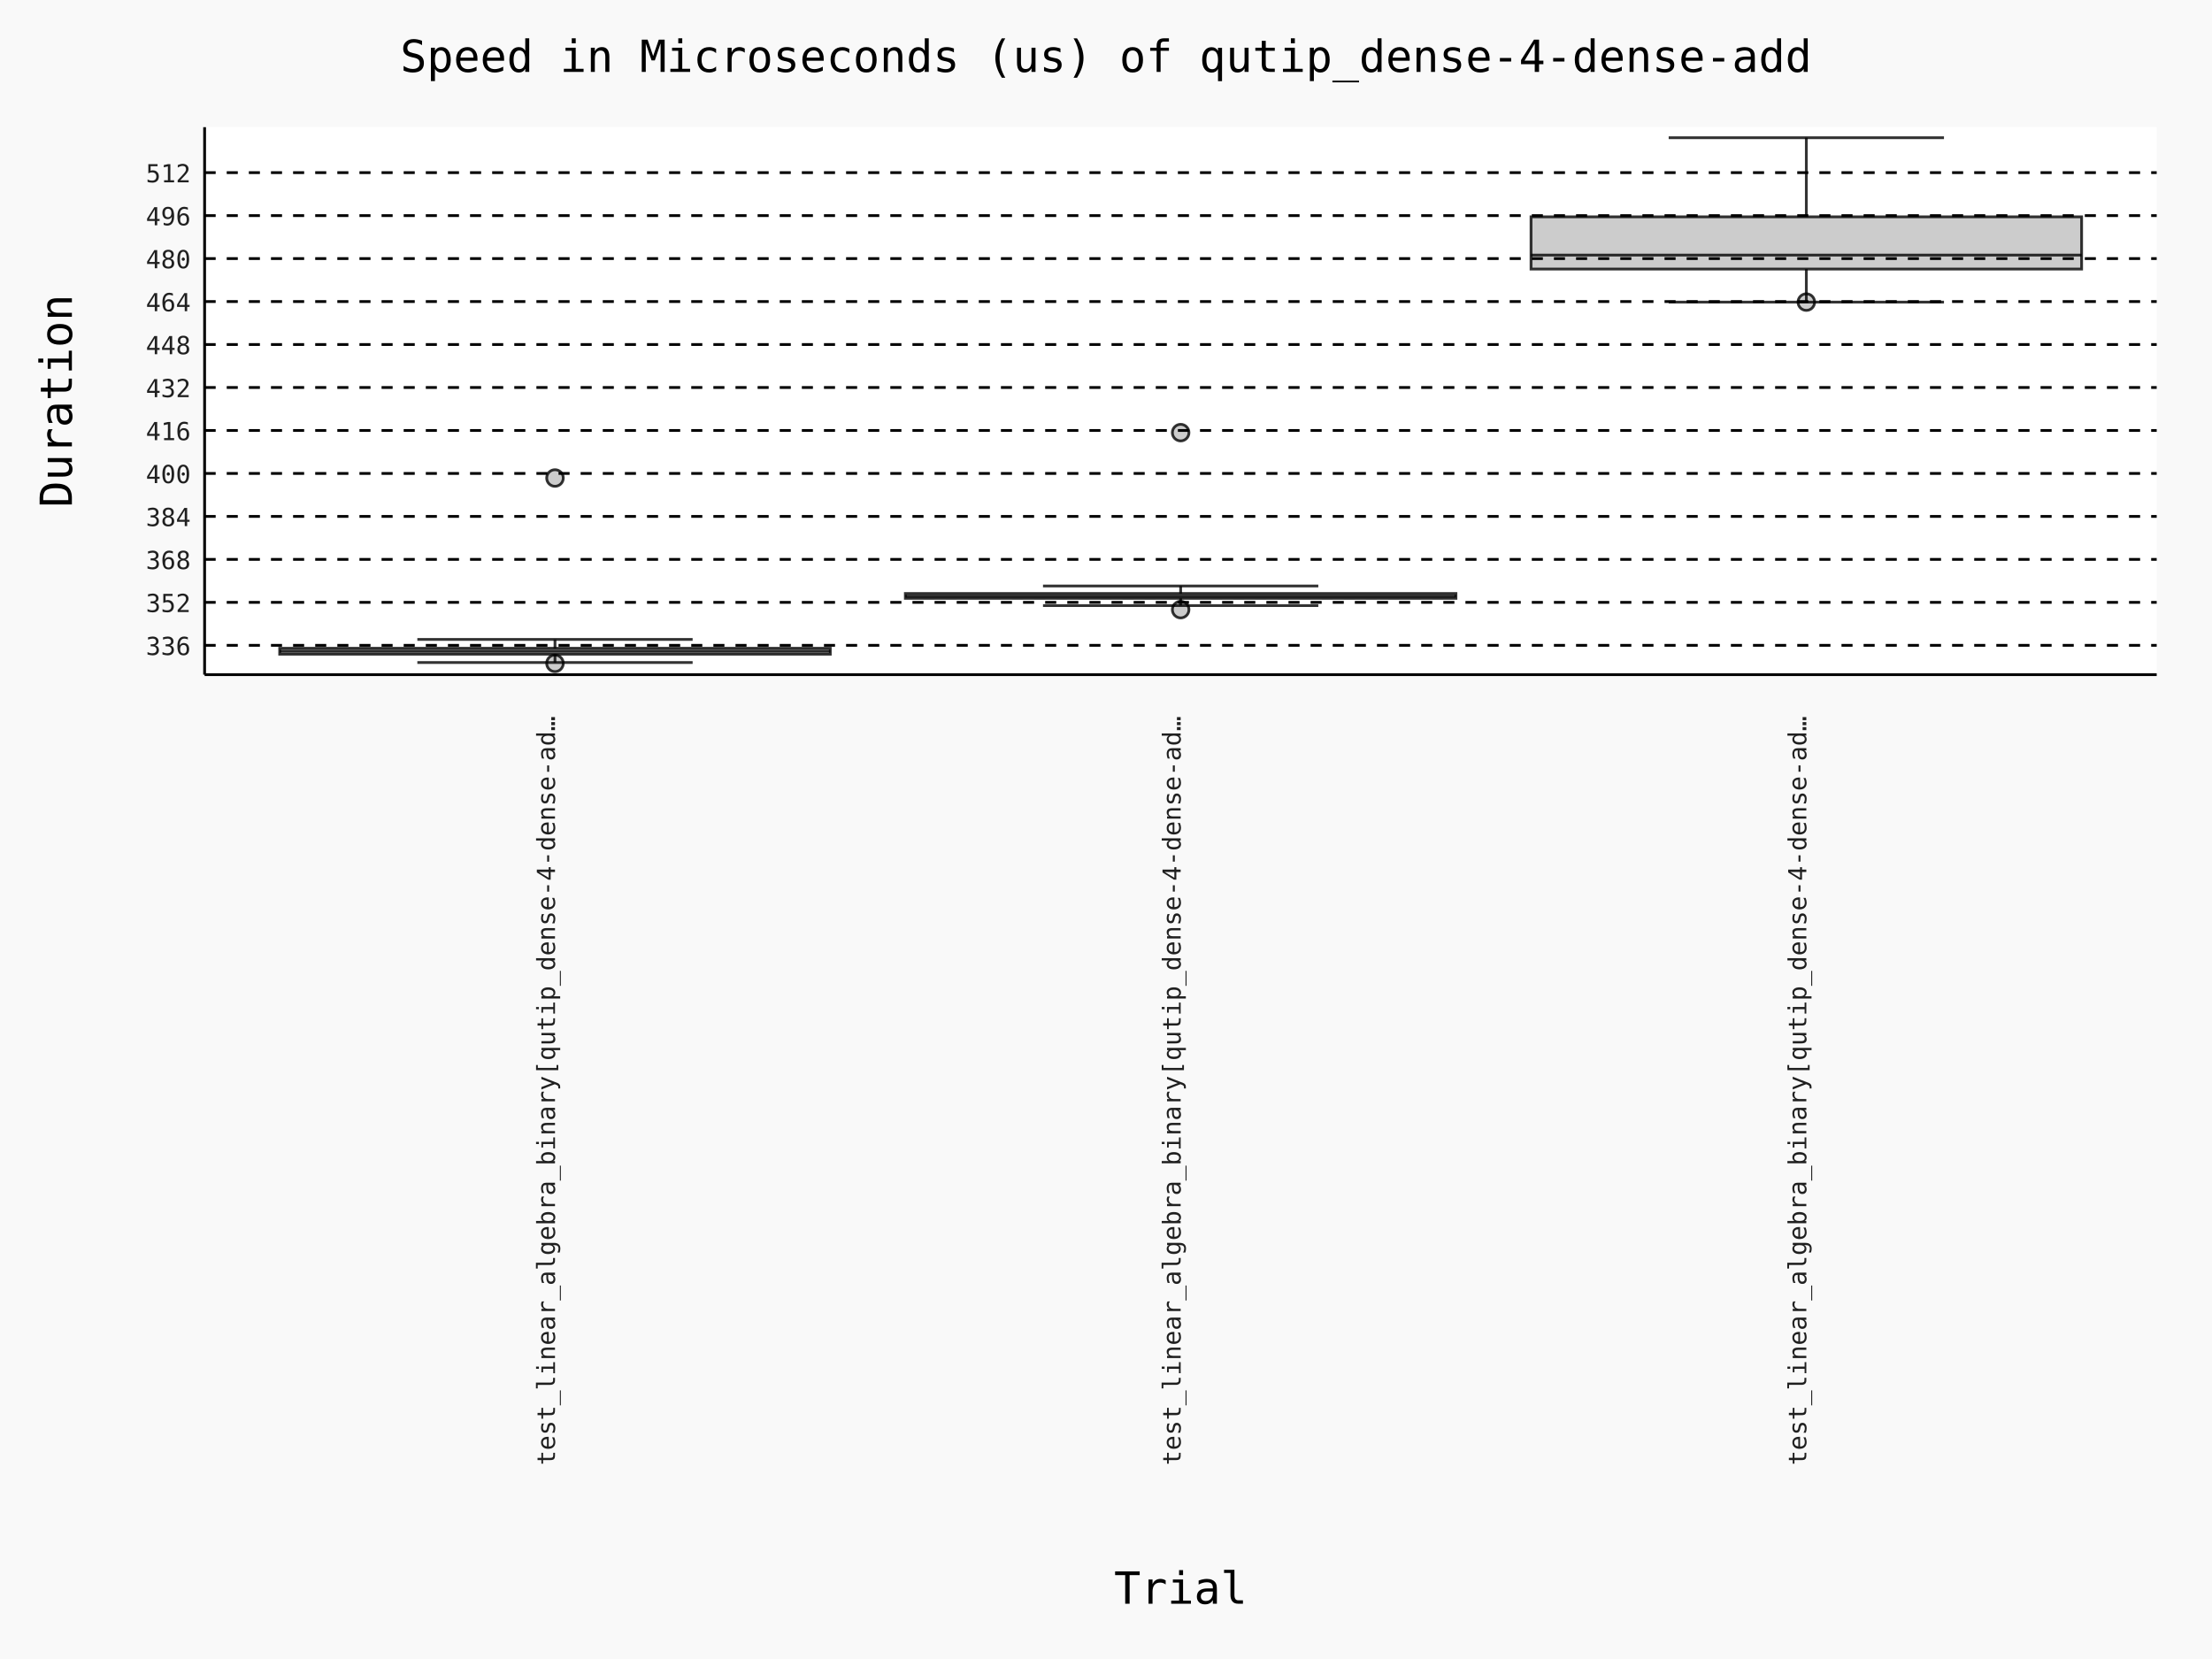
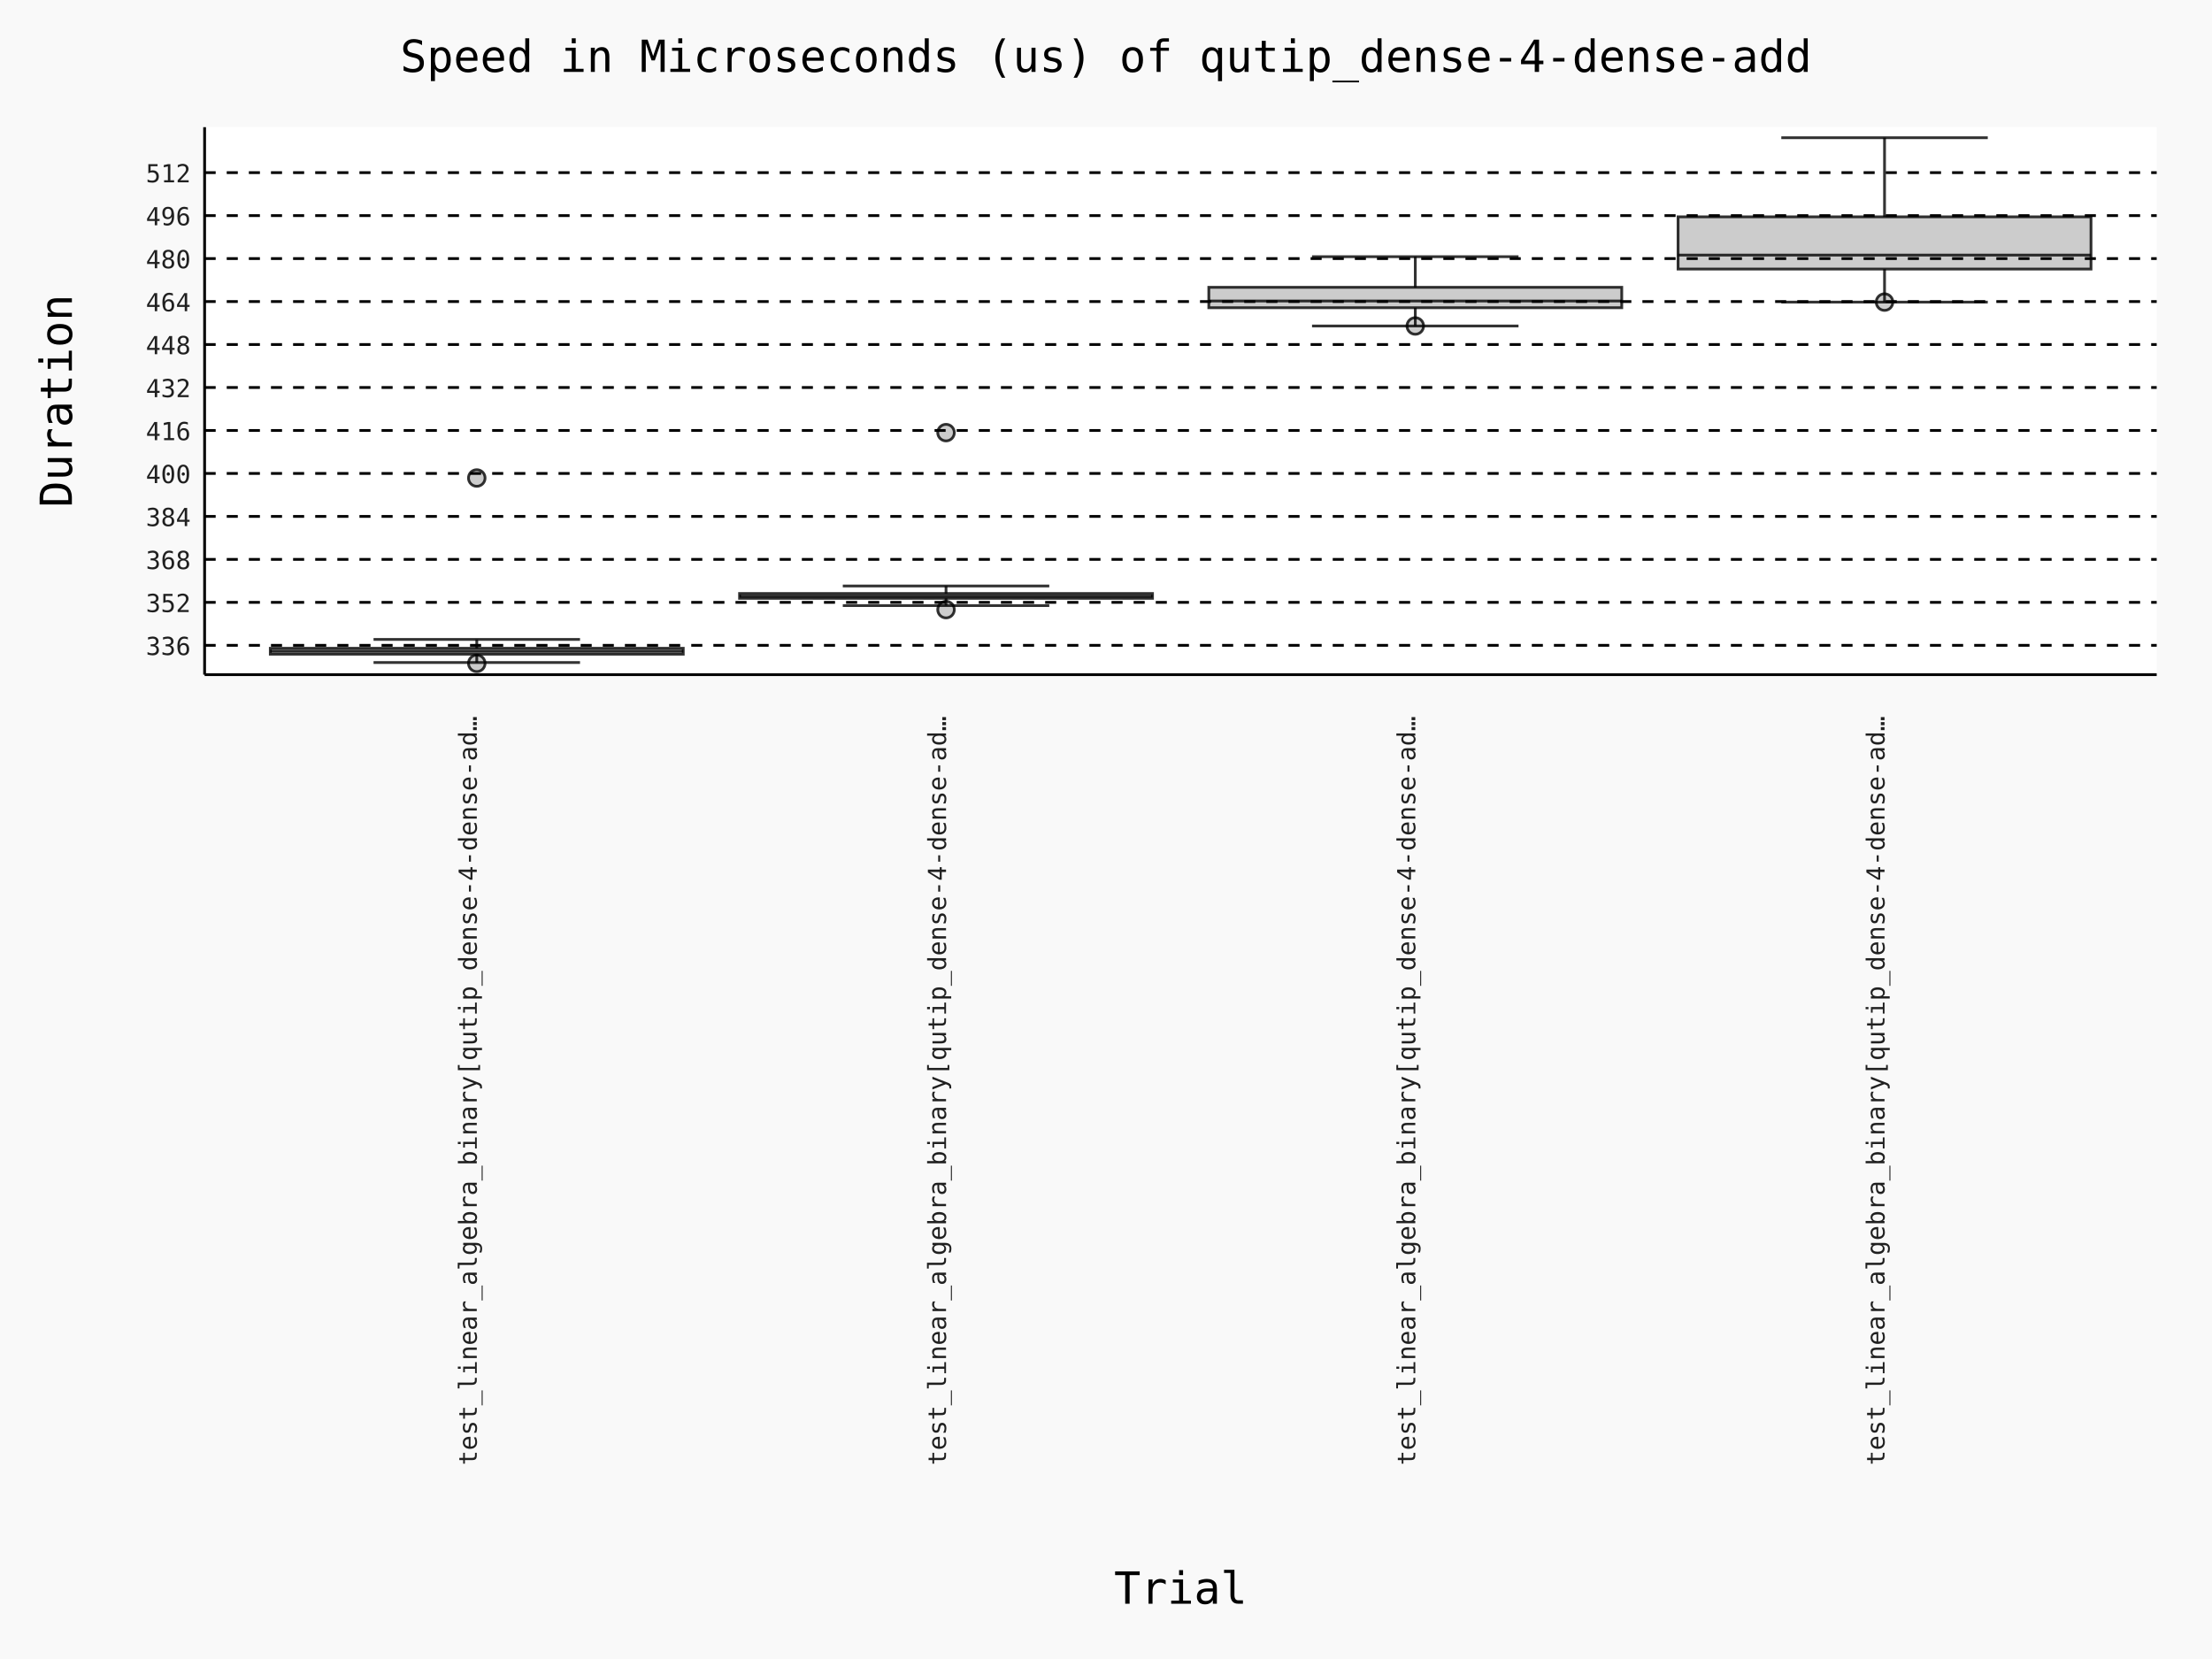
- <svg xmlns="http://www.w3.org/2000/svg" id="chart-b043ac28-d097-4aa3-8806-845f943edfa0" class="pygal-chart" viewBox="0 0 800 600">
+ <svg xmlns="http://www.w3.org/2000/svg" id="chart-9edd710d-3c80-4df9-b35b-dfa9c2717710" class="pygal-chart" viewBox="0 0 800 600">
  <defs>
-     <style type="text/css">#chart-b043ac28-d097-4aa3-8806-845f943edfa0{-webkit-user-select:none;-webkit-font-smoothing:antialiased;font-family:Consolas,"Deja Vu Sans Mono","Bitstream Vera Sans Mono","Courier New",monospace}#chart-b043ac28-d097-4aa3-8806-845f943edfa0 .title{font-family:Consolas,"Deja Vu Sans Mono","Bitstream Vera Sans Mono","Courier New",monospace;font-size:16px}#chart-b043ac28-d097-4aa3-8806-845f943edfa0 .legends .legend text{font-family:Consolas,"Deja Vu Sans Mono","Bitstream Vera Sans Mono","Courier New",monospace;font-size:14px}#chart-b043ac28-d097-4aa3-8806-845f943edfa0 .axis text{font-family:Consolas,"Deja Vu Sans Mono","Bitstream Vera Sans Mono","Courier New",monospace;font-size:10px}#chart-b043ac28-d097-4aa3-8806-845f943edfa0 .axis text.major{font-family:Consolas,"Deja Vu Sans Mono","Bitstream Vera Sans Mono","Courier New",monospace;font-size:10px}#chart-b043ac28-d097-4aa3-8806-845f943edfa0 .text-overlay text.value{font-family:Consolas,"Deja Vu Sans Mono","Bitstream Vera Sans Mono","Courier New",monospace;font-size:16px}#chart-b043ac28-d097-4aa3-8806-845f943edfa0 .text-overlay text.label{font-family:Consolas,"Deja Vu Sans Mono","Bitstream Vera Sans Mono","Courier New",monospace;font-size:10px}#chart-b043ac28-d097-4aa3-8806-845f943edfa0 .tooltip{font-family:Consolas,"Deja Vu Sans Mono","Bitstream Vera Sans Mono","Courier New",monospace;font-size:14px}#chart-b043ac28-d097-4aa3-8806-845f943edfa0 text.no_data{font-family:Consolas,"Deja Vu Sans Mono","Bitstream Vera Sans Mono","Courier New",monospace;font-size:64px}
- #chart-b043ac28-d097-4aa3-8806-845f943edfa0{background-color:rgba(249,249,249,1)}#chart-b043ac28-d097-4aa3-8806-845f943edfa0 path,#chart-b043ac28-d097-4aa3-8806-845f943edfa0 line,#chart-b043ac28-d097-4aa3-8806-845f943edfa0 rect,#chart-b043ac28-d097-4aa3-8806-845f943edfa0 circle{-webkit-transition:150ms;-moz-transition:150ms;transition:150ms}#chart-b043ac28-d097-4aa3-8806-845f943edfa0 .graph &gt; .background{fill:rgba(249,249,249,1)}#chart-b043ac28-d097-4aa3-8806-845f943edfa0 .plot &gt; .background{fill:rgba(255,255,255,1)}#chart-b043ac28-d097-4aa3-8806-845f943edfa0 .graph{fill:rgba(0,0,0,.87)}#chart-b043ac28-d097-4aa3-8806-845f943edfa0 text.no_data{fill:rgba(0,0,0,1)}#chart-b043ac28-d097-4aa3-8806-845f943edfa0 .title{fill:rgba(0,0,0,1)}#chart-b043ac28-d097-4aa3-8806-845f943edfa0 .legends .legend text{fill:rgba(0,0,0,.87)}#chart-b043ac28-d097-4aa3-8806-845f943edfa0 .legends .legend:hover text{fill:rgba(0,0,0,1)}#chart-b043ac28-d097-4aa3-8806-845f943edfa0 .axis .line{stroke:rgba(0,0,0,1)}#chart-b043ac28-d097-4aa3-8806-845f943edfa0 .axis .guide.line{stroke:rgba(0,0,0,.54)}#chart-b043ac28-d097-4aa3-8806-845f943edfa0 .axis .major.line{stroke:rgba(0,0,0,.87)}#chart-b043ac28-d097-4aa3-8806-845f943edfa0 .axis text.major{fill:rgba(0,0,0,1)}#chart-b043ac28-d097-4aa3-8806-845f943edfa0 .axis.y .guides:hover .guide.line,#chart-b043ac28-d097-4aa3-8806-845f943edfa0 .line-graph .axis.x .guides:hover .guide.line,#chart-b043ac28-d097-4aa3-8806-845f943edfa0 .stackedline-graph .axis.x .guides:hover .guide.line,#chart-b043ac28-d097-4aa3-8806-845f943edfa0 .xy-graph .axis.x .guides:hover .guide.line{stroke:rgba(0,0,0,1)}#chart-b043ac28-d097-4aa3-8806-845f943edfa0 .axis .guides:hover text{fill:rgba(0,0,0,1)}#chart-b043ac28-d097-4aa3-8806-845f943edfa0 .reactive{fill-opacity:.7;stroke-opacity:.8;stroke-width:1}#chart-b043ac28-d097-4aa3-8806-845f943edfa0 .ci{stroke:rgba(0,0,0,.87)}#chart-b043ac28-d097-4aa3-8806-845f943edfa0 .reactive.active,#chart-b043ac28-d097-4aa3-8806-845f943edfa0 .active .reactive{fill-opacity:.8;stroke-opacity:.9;stroke-width:4}#chart-b043ac28-d097-4aa3-8806-845f943edfa0 .ci .reactive.active{stroke-width:1.5}#chart-b043ac28-d097-4aa3-8806-845f943edfa0 .series text{fill:rgba(0,0,0,1)}#chart-b043ac28-d097-4aa3-8806-845f943edfa0 .tooltip rect{fill:rgba(255,255,255,1);stroke:rgba(0,0,0,1);-webkit-transition:opacity 150ms;-moz-transition:opacity 150ms;transition:opacity 150ms}#chart-b043ac28-d097-4aa3-8806-845f943edfa0 .tooltip .label{fill:rgba(0,0,0,.87)}#chart-b043ac28-d097-4aa3-8806-845f943edfa0 .tooltip .label{fill:rgba(0,0,0,.87)}#chart-b043ac28-d097-4aa3-8806-845f943edfa0 .tooltip .legend{font-size:.8em;fill:rgba(0,0,0,.54)}#chart-b043ac28-d097-4aa3-8806-845f943edfa0 .tooltip .x_label{font-size:.6em;fill:rgba(0,0,0,1)}#chart-b043ac28-d097-4aa3-8806-845f943edfa0 .tooltip .xlink{font-size:.5em;text-decoration:underline}#chart-b043ac28-d097-4aa3-8806-845f943edfa0 .tooltip .value{font-size:1.5em}#chart-b043ac28-d097-4aa3-8806-845f943edfa0 .bound{font-size:.5em}#chart-b043ac28-d097-4aa3-8806-845f943edfa0 .max-value{font-size:.75em;fill:rgba(0,0,0,.54)}#chart-b043ac28-d097-4aa3-8806-845f943edfa0 .map-element{fill:rgba(255,255,255,1);stroke:rgba(0,0,0,.54) !important}#chart-b043ac28-d097-4aa3-8806-845f943edfa0 .map-element .reactive{fill-opacity:inherit;stroke-opacity:inherit}#chart-b043ac28-d097-4aa3-8806-845f943edfa0 .color-0,#chart-b043ac28-d097-4aa3-8806-845f943edfa0 .color-0 a:visited{stroke:#000000;fill:#000000}#chart-b043ac28-d097-4aa3-8806-845f943edfa0 .color-1,#chart-b043ac28-d097-4aa3-8806-845f943edfa0 .color-1 a:visited{stroke:#000000;fill:#000000}#chart-b043ac28-d097-4aa3-8806-845f943edfa0 .color-2,#chart-b043ac28-d097-4aa3-8806-845f943edfa0 .color-2 a:visited{stroke:#000000;fill:#000000}#chart-b043ac28-d097-4aa3-8806-845f943edfa0 .text-overlay .color-0 text{fill:white}#chart-b043ac28-d097-4aa3-8806-845f943edfa0 .text-overlay .color-1 text{fill:white}#chart-b043ac28-d097-4aa3-8806-845f943edfa0 .text-overlay .color-2 text{fill:white}
- #chart-b043ac28-d097-4aa3-8806-845f943edfa0 text.no_data{text-anchor:middle}#chart-b043ac28-d097-4aa3-8806-845f943edfa0 .guide.line{fill:none}#chart-b043ac28-d097-4aa3-8806-845f943edfa0 .centered{text-anchor:middle}#chart-b043ac28-d097-4aa3-8806-845f943edfa0 .title{text-anchor:middle}#chart-b043ac28-d097-4aa3-8806-845f943edfa0 .legends .legend text{fill-opacity:1}#chart-b043ac28-d097-4aa3-8806-845f943edfa0 .axis.x text{text-anchor:middle}#chart-b043ac28-d097-4aa3-8806-845f943edfa0 .axis.x:not(.web) text[transform]{text-anchor:start}#chart-b043ac28-d097-4aa3-8806-845f943edfa0 .axis.x:not(.web) text[transform].backwards{text-anchor:end}#chart-b043ac28-d097-4aa3-8806-845f943edfa0 .axis.y text{text-anchor:end}#chart-b043ac28-d097-4aa3-8806-845f943edfa0 .axis.y text[transform].backwards{text-anchor:start}#chart-b043ac28-d097-4aa3-8806-845f943edfa0 .axis.y2 text{text-anchor:start}#chart-b043ac28-d097-4aa3-8806-845f943edfa0 .axis.y2 text[transform].backwards{text-anchor:end}#chart-b043ac28-d097-4aa3-8806-845f943edfa0 .axis .guide.line{stroke-dasharray:4,4;stroke:black}#chart-b043ac28-d097-4aa3-8806-845f943edfa0 .axis .major.guide.line{stroke-dasharray:6,6;stroke:black}#chart-b043ac28-d097-4aa3-8806-845f943edfa0 .horizontal .axis.y .guide.line,#chart-b043ac28-d097-4aa3-8806-845f943edfa0 .horizontal .axis.y2 .guide.line,#chart-b043ac28-d097-4aa3-8806-845f943edfa0 .vertical .axis.x .guide.line{opacity:0}#chart-b043ac28-d097-4aa3-8806-845f943edfa0 .horizontal .axis.always_show .guide.line,#chart-b043ac28-d097-4aa3-8806-845f943edfa0 .vertical .axis.always_show .guide.line{opacity:1 !important}#chart-b043ac28-d097-4aa3-8806-845f943edfa0 .axis.y .guides:hover .guide.line,#chart-b043ac28-d097-4aa3-8806-845f943edfa0 .axis.y2 .guides:hover .guide.line,#chart-b043ac28-d097-4aa3-8806-845f943edfa0 .axis.x .guides:hover .guide.line{opacity:1}#chart-b043ac28-d097-4aa3-8806-845f943edfa0 .axis .guides:hover text{opacity:1}#chart-b043ac28-d097-4aa3-8806-845f943edfa0 .nofill{fill:none}#chart-b043ac28-d097-4aa3-8806-845f943edfa0 .subtle-fill{fill-opacity:.2}#chart-b043ac28-d097-4aa3-8806-845f943edfa0 .dot{stroke-width:1px;fill-opacity:1;stroke-opacity:1}#chart-b043ac28-d097-4aa3-8806-845f943edfa0 .dot.active{stroke-width:5px}#chart-b043ac28-d097-4aa3-8806-845f943edfa0 .dot.negative{fill:transparent}#chart-b043ac28-d097-4aa3-8806-845f943edfa0 text,#chart-b043ac28-d097-4aa3-8806-845f943edfa0 tspan{stroke:none !important}#chart-b043ac28-d097-4aa3-8806-845f943edfa0 .series text.active{opacity:1}#chart-b043ac28-d097-4aa3-8806-845f943edfa0 .tooltip rect{fill-opacity:.95;stroke-width:.5}#chart-b043ac28-d097-4aa3-8806-845f943edfa0 .tooltip text{fill-opacity:1}#chart-b043ac28-d097-4aa3-8806-845f943edfa0 .showable{visibility:hidden}#chart-b043ac28-d097-4aa3-8806-845f943edfa0 .showable.shown{visibility:visible}#chart-b043ac28-d097-4aa3-8806-845f943edfa0 .gauge-background{fill:rgba(229,229,229,1);stroke:none}#chart-b043ac28-d097-4aa3-8806-845f943edfa0 .bg-lines{stroke:rgba(249,249,249,1);stroke-width:2px}
+     <style type="text/css">#chart-9edd710d-3c80-4df9-b35b-dfa9c2717710{-webkit-user-select:none;-webkit-font-smoothing:antialiased;font-family:Consolas,"Deja Vu Sans Mono","Bitstream Vera Sans Mono","Courier New",monospace}#chart-9edd710d-3c80-4df9-b35b-dfa9c2717710 .title{font-family:Consolas,"Deja Vu Sans Mono","Bitstream Vera Sans Mono","Courier New",monospace;font-size:16px}#chart-9edd710d-3c80-4df9-b35b-dfa9c2717710 .legends .legend text{font-family:Consolas,"Deja Vu Sans Mono","Bitstream Vera Sans Mono","Courier New",monospace;font-size:14px}#chart-9edd710d-3c80-4df9-b35b-dfa9c2717710 .axis text{font-family:Consolas,"Deja Vu Sans Mono","Bitstream Vera Sans Mono","Courier New",monospace;font-size:10px}#chart-9edd710d-3c80-4df9-b35b-dfa9c2717710 .axis text.major{font-family:Consolas,"Deja Vu Sans Mono","Bitstream Vera Sans Mono","Courier New",monospace;font-size:10px}#chart-9edd710d-3c80-4df9-b35b-dfa9c2717710 .text-overlay text.value{font-family:Consolas,"Deja Vu Sans Mono","Bitstream Vera Sans Mono","Courier New",monospace;font-size:16px}#chart-9edd710d-3c80-4df9-b35b-dfa9c2717710 .text-overlay text.label{font-family:Consolas,"Deja Vu Sans Mono","Bitstream Vera Sans Mono","Courier New",monospace;font-size:10px}#chart-9edd710d-3c80-4df9-b35b-dfa9c2717710 .tooltip{font-family:Consolas,"Deja Vu Sans Mono","Bitstream Vera Sans Mono","Courier New",monospace;font-size:14px}#chart-9edd710d-3c80-4df9-b35b-dfa9c2717710 text.no_data{font-family:Consolas,"Deja Vu Sans Mono","Bitstream Vera Sans Mono","Courier New",monospace;font-size:64px}
+ #chart-9edd710d-3c80-4df9-b35b-dfa9c2717710{background-color:rgba(249,249,249,1)}#chart-9edd710d-3c80-4df9-b35b-dfa9c2717710 path,#chart-9edd710d-3c80-4df9-b35b-dfa9c2717710 line,#chart-9edd710d-3c80-4df9-b35b-dfa9c2717710 rect,#chart-9edd710d-3c80-4df9-b35b-dfa9c2717710 circle{-webkit-transition:150ms;-moz-transition:150ms;transition:150ms}#chart-9edd710d-3c80-4df9-b35b-dfa9c2717710 .graph &gt; .background{fill:rgba(249,249,249,1)}#chart-9edd710d-3c80-4df9-b35b-dfa9c2717710 .plot &gt; .background{fill:rgba(255,255,255,1)}#chart-9edd710d-3c80-4df9-b35b-dfa9c2717710 .graph{fill:rgba(0,0,0,.87)}#chart-9edd710d-3c80-4df9-b35b-dfa9c2717710 text.no_data{fill:rgba(0,0,0,1)}#chart-9edd710d-3c80-4df9-b35b-dfa9c2717710 .title{fill:rgba(0,0,0,1)}#chart-9edd710d-3c80-4df9-b35b-dfa9c2717710 .legends .legend text{fill:rgba(0,0,0,.87)}#chart-9edd710d-3c80-4df9-b35b-dfa9c2717710 .legends .legend:hover text{fill:rgba(0,0,0,1)}#chart-9edd710d-3c80-4df9-b35b-dfa9c2717710 .axis .line{stroke:rgba(0,0,0,1)}#chart-9edd710d-3c80-4df9-b35b-dfa9c2717710 .axis .guide.line{stroke:rgba(0,0,0,.54)}#chart-9edd710d-3c80-4df9-b35b-dfa9c2717710 .axis .major.line{stroke:rgba(0,0,0,.87)}#chart-9edd710d-3c80-4df9-b35b-dfa9c2717710 .axis text.major{fill:rgba(0,0,0,1)}#chart-9edd710d-3c80-4df9-b35b-dfa9c2717710 .axis.y .guides:hover .guide.line,#chart-9edd710d-3c80-4df9-b35b-dfa9c2717710 .line-graph .axis.x .guides:hover .guide.line,#chart-9edd710d-3c80-4df9-b35b-dfa9c2717710 .stackedline-graph .axis.x .guides:hover .guide.line,#chart-9edd710d-3c80-4df9-b35b-dfa9c2717710 .xy-graph .axis.x .guides:hover .guide.line{stroke:rgba(0,0,0,1)}#chart-9edd710d-3c80-4df9-b35b-dfa9c2717710 .axis .guides:hover text{fill:rgba(0,0,0,1)}#chart-9edd710d-3c80-4df9-b35b-dfa9c2717710 .reactive{fill-opacity:.7;stroke-opacity:.8;stroke-width:1}#chart-9edd710d-3c80-4df9-b35b-dfa9c2717710 .ci{stroke:rgba(0,0,0,.87)}#chart-9edd710d-3c80-4df9-b35b-dfa9c2717710 .reactive.active,#chart-9edd710d-3c80-4df9-b35b-dfa9c2717710 .active .reactive{fill-opacity:.8;stroke-opacity:.9;stroke-width:4}#chart-9edd710d-3c80-4df9-b35b-dfa9c2717710 .ci .reactive.active{stroke-width:1.5}#chart-9edd710d-3c80-4df9-b35b-dfa9c2717710 .series text{fill:rgba(0,0,0,1)}#chart-9edd710d-3c80-4df9-b35b-dfa9c2717710 .tooltip rect{fill:rgba(255,255,255,1);stroke:rgba(0,0,0,1);-webkit-transition:opacity 150ms;-moz-transition:opacity 150ms;transition:opacity 150ms}#chart-9edd710d-3c80-4df9-b35b-dfa9c2717710 .tooltip .label{fill:rgba(0,0,0,.87)}#chart-9edd710d-3c80-4df9-b35b-dfa9c2717710 .tooltip .label{fill:rgba(0,0,0,.87)}#chart-9edd710d-3c80-4df9-b35b-dfa9c2717710 .tooltip .legend{font-size:.8em;fill:rgba(0,0,0,.54)}#chart-9edd710d-3c80-4df9-b35b-dfa9c2717710 .tooltip .x_label{font-size:.6em;fill:rgba(0,0,0,1)}#chart-9edd710d-3c80-4df9-b35b-dfa9c2717710 .tooltip .xlink{font-size:.5em;text-decoration:underline}#chart-9edd710d-3c80-4df9-b35b-dfa9c2717710 .tooltip .value{font-size:1.5em}#chart-9edd710d-3c80-4df9-b35b-dfa9c2717710 .bound{font-size:.5em}#chart-9edd710d-3c80-4df9-b35b-dfa9c2717710 .max-value{font-size:.75em;fill:rgba(0,0,0,.54)}#chart-9edd710d-3c80-4df9-b35b-dfa9c2717710 .map-element{fill:rgba(255,255,255,1);stroke:rgba(0,0,0,.54) !important}#chart-9edd710d-3c80-4df9-b35b-dfa9c2717710 .map-element .reactive{fill-opacity:inherit;stroke-opacity:inherit}#chart-9edd710d-3c80-4df9-b35b-dfa9c2717710 .color-0,#chart-9edd710d-3c80-4df9-b35b-dfa9c2717710 .color-0 a:visited{stroke:#000000;fill:#000000}#chart-9edd710d-3c80-4df9-b35b-dfa9c2717710 .color-1,#chart-9edd710d-3c80-4df9-b35b-dfa9c2717710 .color-1 a:visited{stroke:#000000;fill:#000000}#chart-9edd710d-3c80-4df9-b35b-dfa9c2717710 .color-2,#chart-9edd710d-3c80-4df9-b35b-dfa9c2717710 .color-2 a:visited{stroke:#000000;fill:#000000}#chart-9edd710d-3c80-4df9-b35b-dfa9c2717710 .color-3,#chart-9edd710d-3c80-4df9-b35b-dfa9c2717710 .color-3 a:visited{stroke:#000000;fill:#000000}#chart-9edd710d-3c80-4df9-b35b-dfa9c2717710 .text-overlay .color-0 text{fill:white}#chart-9edd710d-3c80-4df9-b35b-dfa9c2717710 .text-overlay .color-1 text{fill:white}#chart-9edd710d-3c80-4df9-b35b-dfa9c2717710 .text-overlay .color-2 text{fill:white}#chart-9edd710d-3c80-4df9-b35b-dfa9c2717710 .text-overlay .color-3 text{fill:white}
+ #chart-9edd710d-3c80-4df9-b35b-dfa9c2717710 text.no_data{text-anchor:middle}#chart-9edd710d-3c80-4df9-b35b-dfa9c2717710 .guide.line{fill:none}#chart-9edd710d-3c80-4df9-b35b-dfa9c2717710 .centered{text-anchor:middle}#chart-9edd710d-3c80-4df9-b35b-dfa9c2717710 .title{text-anchor:middle}#chart-9edd710d-3c80-4df9-b35b-dfa9c2717710 .legends .legend text{fill-opacity:1}#chart-9edd710d-3c80-4df9-b35b-dfa9c2717710 .axis.x text{text-anchor:middle}#chart-9edd710d-3c80-4df9-b35b-dfa9c2717710 .axis.x:not(.web) text[transform]{text-anchor:start}#chart-9edd710d-3c80-4df9-b35b-dfa9c2717710 .axis.x:not(.web) text[transform].backwards{text-anchor:end}#chart-9edd710d-3c80-4df9-b35b-dfa9c2717710 .axis.y text{text-anchor:end}#chart-9edd710d-3c80-4df9-b35b-dfa9c2717710 .axis.y text[transform].backwards{text-anchor:start}#chart-9edd710d-3c80-4df9-b35b-dfa9c2717710 .axis.y2 text{text-anchor:start}#chart-9edd710d-3c80-4df9-b35b-dfa9c2717710 .axis.y2 text[transform].backwards{text-anchor:end}#chart-9edd710d-3c80-4df9-b35b-dfa9c2717710 .axis .guide.line{stroke-dasharray:4,4;stroke:black}#chart-9edd710d-3c80-4df9-b35b-dfa9c2717710 .axis .major.guide.line{stroke-dasharray:6,6;stroke:black}#chart-9edd710d-3c80-4df9-b35b-dfa9c2717710 .horizontal .axis.y .guide.line,#chart-9edd710d-3c80-4df9-b35b-dfa9c2717710 .horizontal .axis.y2 .guide.line,#chart-9edd710d-3c80-4df9-b35b-dfa9c2717710 .vertical .axis.x .guide.line{opacity:0}#chart-9edd710d-3c80-4df9-b35b-dfa9c2717710 .horizontal .axis.always_show .guide.line,#chart-9edd710d-3c80-4df9-b35b-dfa9c2717710 .vertical .axis.always_show .guide.line{opacity:1 !important}#chart-9edd710d-3c80-4df9-b35b-dfa9c2717710 .axis.y .guides:hover .guide.line,#chart-9edd710d-3c80-4df9-b35b-dfa9c2717710 .axis.y2 .guides:hover .guide.line,#chart-9edd710d-3c80-4df9-b35b-dfa9c2717710 .axis.x .guides:hover .guide.line{opacity:1}#chart-9edd710d-3c80-4df9-b35b-dfa9c2717710 .axis .guides:hover text{opacity:1}#chart-9edd710d-3c80-4df9-b35b-dfa9c2717710 .nofill{fill:none}#chart-9edd710d-3c80-4df9-b35b-dfa9c2717710 .subtle-fill{fill-opacity:.2}#chart-9edd710d-3c80-4df9-b35b-dfa9c2717710 .dot{stroke-width:1px;fill-opacity:1;stroke-opacity:1}#chart-9edd710d-3c80-4df9-b35b-dfa9c2717710 .dot.active{stroke-width:5px}#chart-9edd710d-3c80-4df9-b35b-dfa9c2717710 .dot.negative{fill:transparent}#chart-9edd710d-3c80-4df9-b35b-dfa9c2717710 text,#chart-9edd710d-3c80-4df9-b35b-dfa9c2717710 tspan{stroke:none !important}#chart-9edd710d-3c80-4df9-b35b-dfa9c2717710 .series text.active{opacity:1}#chart-9edd710d-3c80-4df9-b35b-dfa9c2717710 .tooltip rect{fill-opacity:.95;stroke-width:.5}#chart-9edd710d-3c80-4df9-b35b-dfa9c2717710 .tooltip text{fill-opacity:1}#chart-9edd710d-3c80-4df9-b35b-dfa9c2717710 .showable{visibility:hidden}#chart-9edd710d-3c80-4df9-b35b-dfa9c2717710 .showable.shown{visibility:visible}#chart-9edd710d-3c80-4df9-b35b-dfa9c2717710 .gauge-background{fill:rgba(229,229,229,1);stroke:none}#chart-9edd710d-3c80-4df9-b35b-dfa9c2717710 .bg-lines{stroke:rgba(249,249,249,1);stroke-width:2px}
.tooltip .value{font-size:1em !important}.axis text{font-size:9px !important}</style>
  </defs>
  <g class="graph custombox-graph vertical">
    <rect x="0" y="0" width="800" height="600" class="background" />
    <g transform="translate(74, 46)" class="plot">
      <rect x="0" y="0" width="706.0" height="198.0" class="background" />
      <g class="axis y always_show">
        <path d="M0 198 h706" class="line" />
        <g class="guides">
          <path d="M0 187.393 h706" class="guide line" />
          <text x="-5" y="190.893" class="">336</text>
        </g>
        <g class="guides">
          <path d="M0 171.851 h706" class="guide line" />
          <text x="-5" y="175.351" class="">352</text>
        </g>
        <g class="guides">
          <path d="M0 156.31 h706" class="guide line" />
          <text x="-5" y="159.81" class="">368</text>
        </g>
        <g class="guides">
          <path d="M0 140.768 h706" class="guide line" />
          <text x="-5" y="144.268" class="">384</text>
        </g>
        <g class="guides">
          <path d="M0 125.226 h706" class="guide line" />
          <text x="-5" y="128.726" class="">400</text>
        </g>
        <g class="guides">
          <path d="M0 109.685 h706" class="guide line" />
          <text x="-5" y="113.185" class="">416</text>
        </g>
        <g class="guides">
          <path d="M0 94.143 h706" class="guide line" />
          <text x="-5" y="97.643" class="">432</text>
        </g>
        <g class="guides">
          <path d="M0 78.602 h706" class="guide line" />
          <text x="-5" y="82.102" class="">448</text>
        </g>
        <g class="guides">
          <path d="M0 63.06 h706" class="guide line" />
          <text x="-5" y="66.56" class="">464</text>
        </g>
        <g class="guides">
          <path d="M0 47.518 h706" class="guide line" />
          <text x="-5" y="51.018" class="">480</text>
        </g>
        <g class="guides">
          <path d="M0 31.977 h706" class="guide line" />
          <text x="-5" y="35.477" class="">496</text>
        </g>
        <g class="guides">
          <path d="M0 16.435 h706" class="guide line" />
          <text x="-5" y="19.935" class="">512</text>
        </g>
      </g>
      <g class="axis x">
        <path d="M0 0 v198" class="line" />
        <g class="guides">
-           <path d="M126.718 0 v198" class="guide line" />
-           <text x="126.718" y="213.0" class="backwards" transform="rotate(270 126.7179 213)">test_linear_algebra_binary[qutip_dense-4-dense-ad…</text>
+           <path d="M98.433 0 v198" class="guide line" />
+           <text x="98.433" y="213.0" class="backwards" transform="rotate(270 98.43269 213)">test_linear_algebra_binary[qutip_dense-4-dense-ad…</text>
        </g>
        <g class="guides">
-           <path d="M353 0 v198" class="guide line" />
-           <text x="353.0" y="213.0" class="backwards" transform="rotate(270 353 213)">test_linear_algebra_binary[qutip_dense-4-dense-ad…</text>
+           <path d="M268.144 0 v198" class="guide line" />
+           <text x="268.144" y="213.0" class="backwards" transform="rotate(270 268.1442 213)">test_linear_algebra_binary[qutip_dense-4-dense-ad…</text>
        </g>
        <g class="guides">
-           <path d="M579.282 0 v198" class="guide line" />
-           <text x="579.282" y="213.0" class="backwards" transform="rotate(270 579.2821 213)">test_linear_algebra_binary[qutip_dense-4-dense-ad…</text>
+           <path d="M437.856 0 v198" class="guide line" />
+           <text x="437.856" y="213.0" class="backwards" transform="rotate(270 437.8558 213)">test_linear_algebra_binary[qutip_dense-4-dense-ad…</text>
+         </g>
+         <g class="guides">
+           <path d="M607.567 0 v198" class="guide line" />
+           <text x="607.567" y="213.0" class="backwards" transform="rotate(270 607.5673 213)">test_linear_algebra_binary[qutip_dense-4-dense-ad…</text>
        </g>
      </g>
      <g class="series serie-0 color-0">
        <g class="boxes">
          <g class="box">
-             <path stroke-width="3" d="M76.936 193.609 L176.5 193.609" class="reactive tooltip-trigger" />
-             <path stroke-width="3" d="M27.154 189.528 L226.282 189.528" class="reactive tooltip-trigger" />
-             <path stroke-width="3" d="M76.936 185.255 L176.5 185.255" class="reactive tooltip-trigger" />
-             <path stroke-width="2" d="M126.718 193.609 L126.718 190.597" class="reactive tooltip-trigger" />
-             <path stroke-width="2" d="M126.718 185.255 L126.718 188.46" class="reactive tooltip-trigger" />
-             <rect x="27.154" y="188.46" height="2.137" width="199.128" class="subtle-fill reactive tooltip-trigger" />
-             <circle cx="126.718" cy="193.9" r="3" class="subtle-fill reactive tooltip-trigger" />
-             <circle cx="126.718" cy="126.876" r="3" class="subtle-fill reactive tooltip-trigger" />
+             <path stroke-width="3" d="M61.096 193.609 L135.769 193.609" class="reactive tooltip-trigger" />
+             <path stroke-width="3" d="M23.76 189.528 L173.106 189.528" class="reactive tooltip-trigger" />
+             <path stroke-width="3" d="M61.096 185.255 L135.769 185.255" class="reactive tooltip-trigger" />
+             <path stroke-width="2" d="M98.433 193.609 L98.433 190.597" class="reactive tooltip-trigger" />
+             <path stroke-width="2" d="M98.433 185.255 L98.433 188.46" class="reactive tooltip-trigger" />
+             <rect x="23.76" y="188.46" height="2.137" width="149.346" class="subtle-fill reactive tooltip-trigger" />
+             <circle cx="98.433" cy="193.9" r="3" class="subtle-fill reactive tooltip-trigger" />
+             <circle cx="98.433" cy="126.876" r="3" class="subtle-fill reactive tooltip-trigger" />
          </g>
        </g>
      </g>
      <g class="series serie-1 color-1">
        <g class="boxes">
          <g class="box">
-             <path stroke-width="3" d="M303.218 173.021 L402.782 173.021" class="reactive tooltip-trigger" />
-             <path stroke-width="3" d="M253.436 169.62 L452.564 169.62" class="reactive tooltip-trigger" />
-             <path stroke-width="3" d="M303.218 165.93 L402.782 165.93" class="reactive tooltip-trigger" />
-             <path stroke-width="2" d="M353 173.021 L353 170.398" class="reactive tooltip-trigger" />
-             <path stroke-width="2" d="M353 165.93 L353 168.649" class="reactive tooltip-trigger" />
-             <rect x="253.436" y="168.649" height="1.749" width="199.128" class="subtle-fill reactive tooltip-trigger" />
-             <circle cx="353" cy="174.477" r="3" class="subtle-fill reactive tooltip-trigger" />
-             <circle cx="353" cy="110.466" r="3" class="subtle-fill reactive tooltip-trigger" />
+             <path stroke-width="3" d="M230.808 173.021 L305.481 173.021" class="reactive tooltip-trigger" />
+             <path stroke-width="3" d="M193.471 169.62 L342.817 169.62" class="reactive tooltip-trigger" />
+             <path stroke-width="3" d="M230.808 165.93 L305.481 165.93" class="reactive tooltip-trigger" />
+             <path stroke-width="2" d="M268.144 173.021 L268.144 170.398" class="reactive tooltip-trigger" />
+             <path stroke-width="2" d="M268.144 165.93 L268.144 168.649" class="reactive tooltip-trigger" />
+             <rect x="193.471" y="168.649" height="1.749" width="149.346" class="subtle-fill reactive tooltip-trigger" />
+             <circle cx="268.144" cy="174.477" r="3" class="subtle-fill reactive tooltip-trigger" />
+             <circle cx="268.144" cy="110.466" r="3" class="subtle-fill reactive tooltip-trigger" />
          </g>
        </g>
      </g>
      <g class="series serie-2 color-2">
        <g class="boxes">
          <g class="box">
-             <path stroke-width="3" d="M529.5 63.257 L629.064 63.257" class="reactive tooltip-trigger" />
-             <path stroke-width="3" d="M479.718 46.259 L678.846 46.259" class="reactive tooltip-trigger" />
-             <path stroke-width="3" d="M529.5 3.812 L629.064 3.812" class="reactive tooltip-trigger" />
-             <path stroke-width="2" d="M579.282 63.257 L579.282 51.31" class="reactive tooltip-trigger" />
-             <path stroke-width="2" d="M579.282 3.812 L579.282 32.417" class="reactive tooltip-trigger" />
-             <rect x="479.718" y="32.417" height="18.893" width="199.128" class="subtle-fill reactive tooltip-trigger" />
-             <circle cx="579.282" cy="63.257" r="3" class="subtle-fill reactive tooltip-trigger" />
-             <circle cx="579.282" cy="-4127.705" r="3" class="subtle-fill reactive tooltip-trigger" />
+             <path stroke-width="3" d="M400.519 71.896 L475.192 71.896" class="reactive tooltip-trigger" />
+             <path stroke-width="3" d="M363.183 62.863 L512.529 62.863" class="reactive tooltip-trigger" />
+             <path stroke-width="3" d="M400.519 46.836 L475.192 46.836" class="reactive tooltip-trigger" />
+             <path stroke-width="2" d="M437.856 71.896 L437.856 65.291" class="reactive tooltip-trigger" />
+             <path stroke-width="2" d="M437.856 46.836 L437.856 57.909" class="reactive tooltip-trigger" />
+             <rect x="363.183" y="57.909" height="7.382" width="149.346" class="subtle-fill reactive tooltip-trigger" />
+             <circle cx="437.856" cy="71.896" r="3" class="subtle-fill reactive tooltip-trigger" />
+             <circle cx="437.856" cy="-1293.053" r="3" class="subtle-fill reactive tooltip-trigger" />
+           </g>
+         </g>
+       </g>
+       <g class="series serie-3 color-3">
+         <g class="boxes">
+           <g class="box">
+             <path stroke-width="3" d="M570.231 63.257 L644.904 63.257" class="reactive tooltip-trigger" />
+             <path stroke-width="3" d="M532.894 46.259 L682.24 46.259" class="reactive tooltip-trigger" />
+             <path stroke-width="3" d="M570.231 3.812 L644.904 3.812" class="reactive tooltip-trigger" />
+             <path stroke-width="2" d="M607.567 63.257 L607.567 51.31" class="reactive tooltip-trigger" />
+             <path stroke-width="2" d="M607.567 3.812 L607.567 32.417" class="reactive tooltip-trigger" />
+             <rect x="532.894" y="32.417" height="18.893" width="149.346" class="subtle-fill reactive tooltip-trigger" />
+             <circle cx="607.567" cy="63.257" r="3" class="subtle-fill reactive tooltip-trigger" />
+             <circle cx="607.567" cy="-4127.705" r="3" class="subtle-fill reactive tooltip-trigger" />
          </g>
        </g>
      </g>
    </g>
    <g class="titles">
      <text x="400.0" y="26" class="title plot_title">Speed in Microseconds (us) of qutip_dense-4-dense-add</text>
      <text x="427.0" y="580.0" class="title">Trial</text>
      <text x="0" y="171.0" class="title" transform="rotate(-90 0 145)">Duration</text>
    </g>
    <g transform="translate(74, 46)" class="plot overlay">
      <g class="series serie-0 color-0" />
      <g class="series serie-1 color-1" />
      <g class="series serie-2 color-2" />
+       <g class="series serie-3 color-3" />
    </g>
    <g transform="translate(74, 46)" class="plot text-overlay">
      <g class="series serie-0 color-0" />
      <g class="series serie-1 color-1" />
      <g class="series serie-2 color-2" />
+       <g class="series serie-3 color-3" />
    </g>
    <g transform="translate(74, 46)" class="plot tooltip-overlay">
      <g transform="translate(0 0)" style="opacity: 0" class="tooltip">
        <rect rx="0" ry="0" width="0" height="0" class="tooltip-box" />
        <g class="text" />
      </g>
    </g>
  </g>
</svg>
